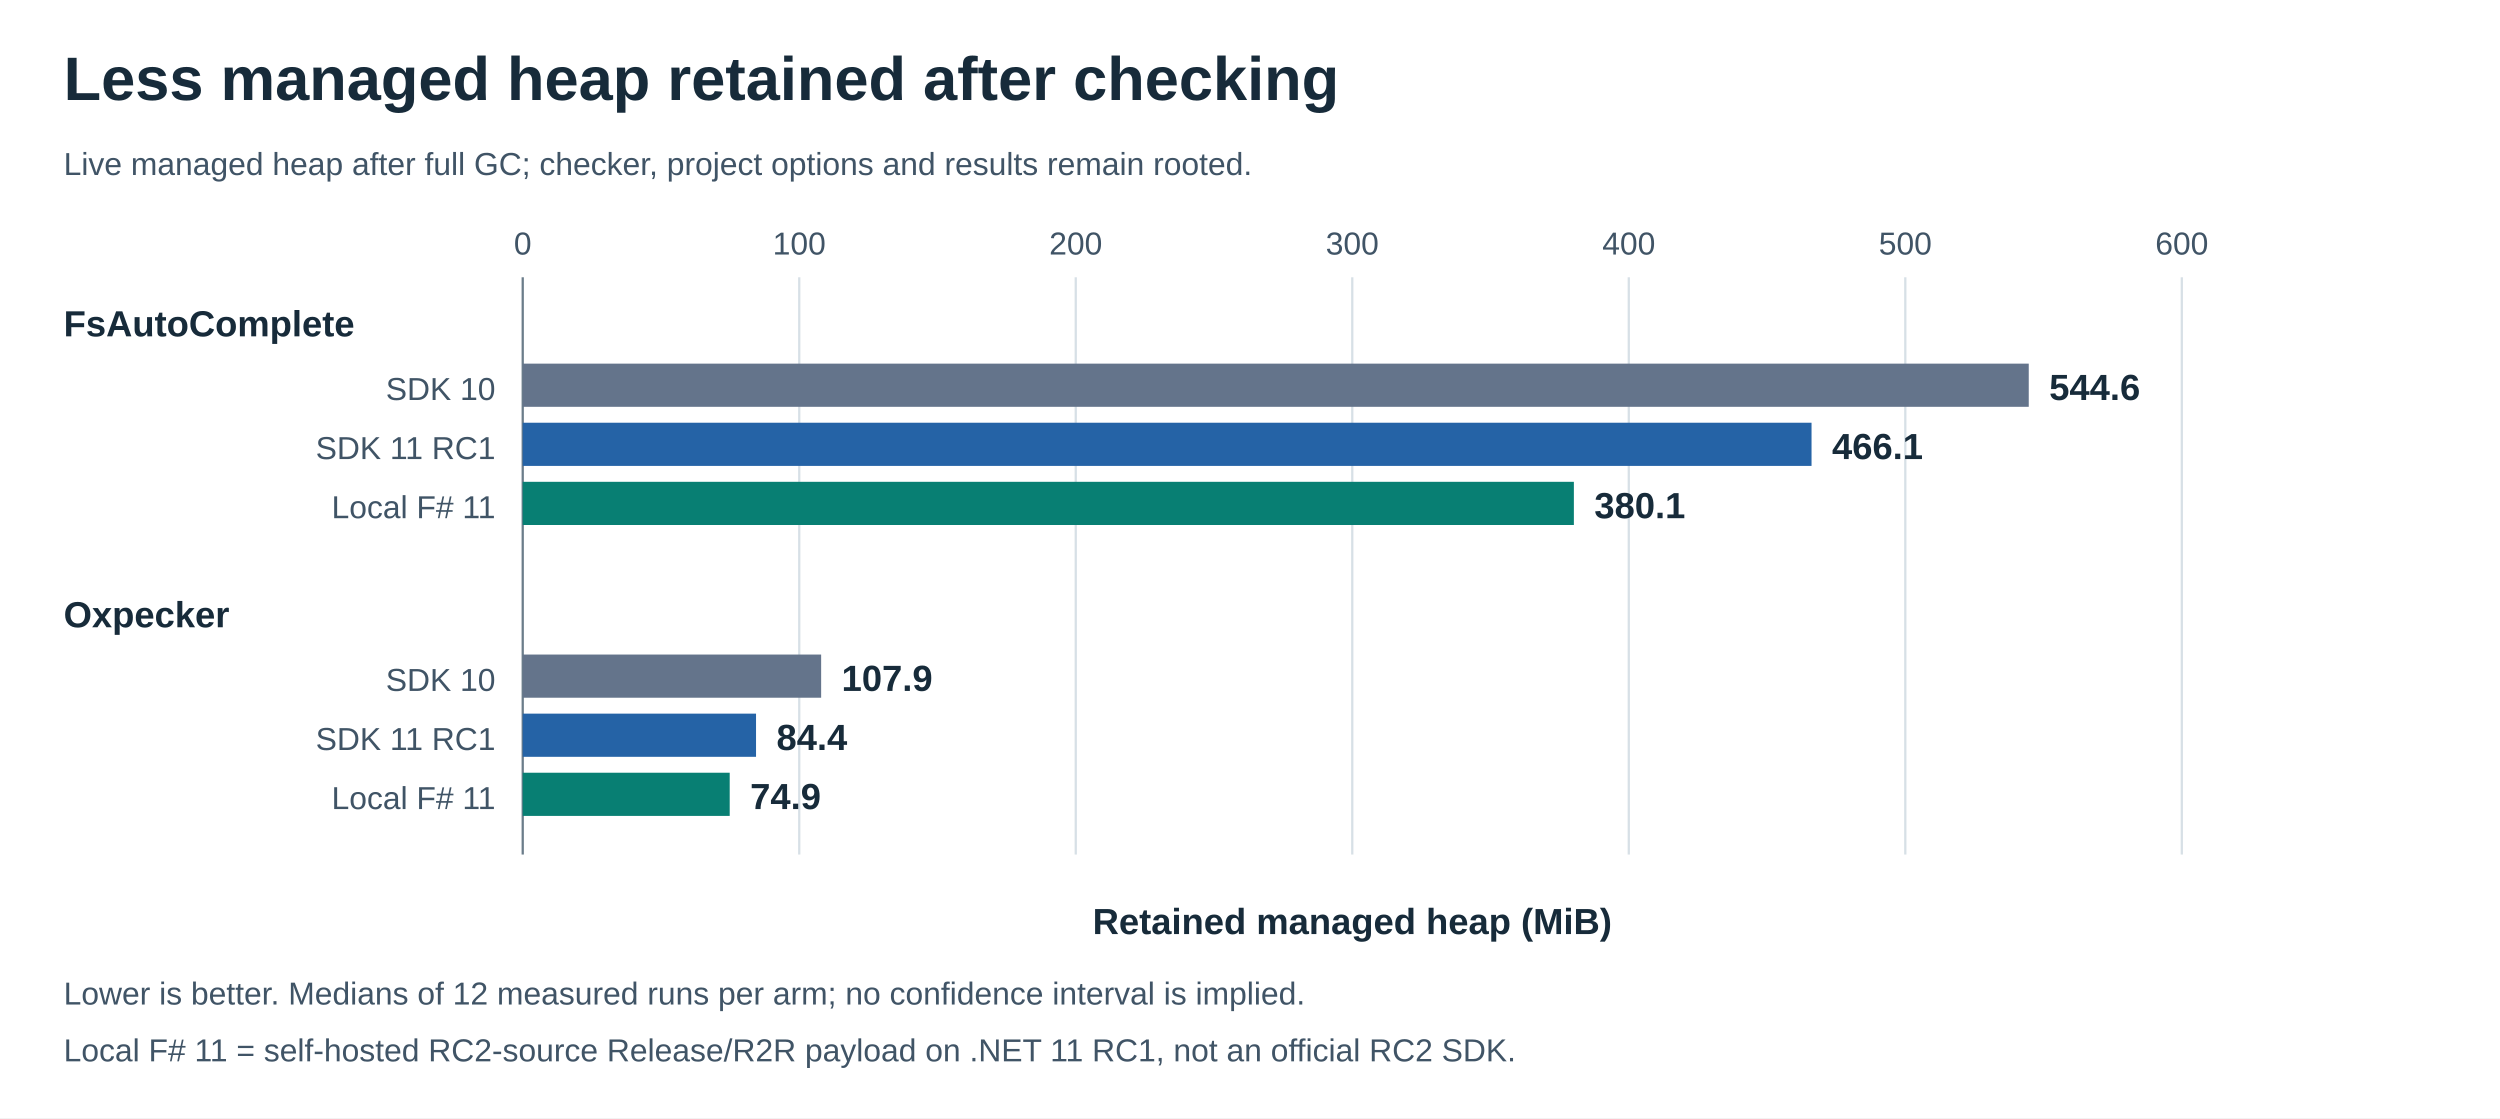
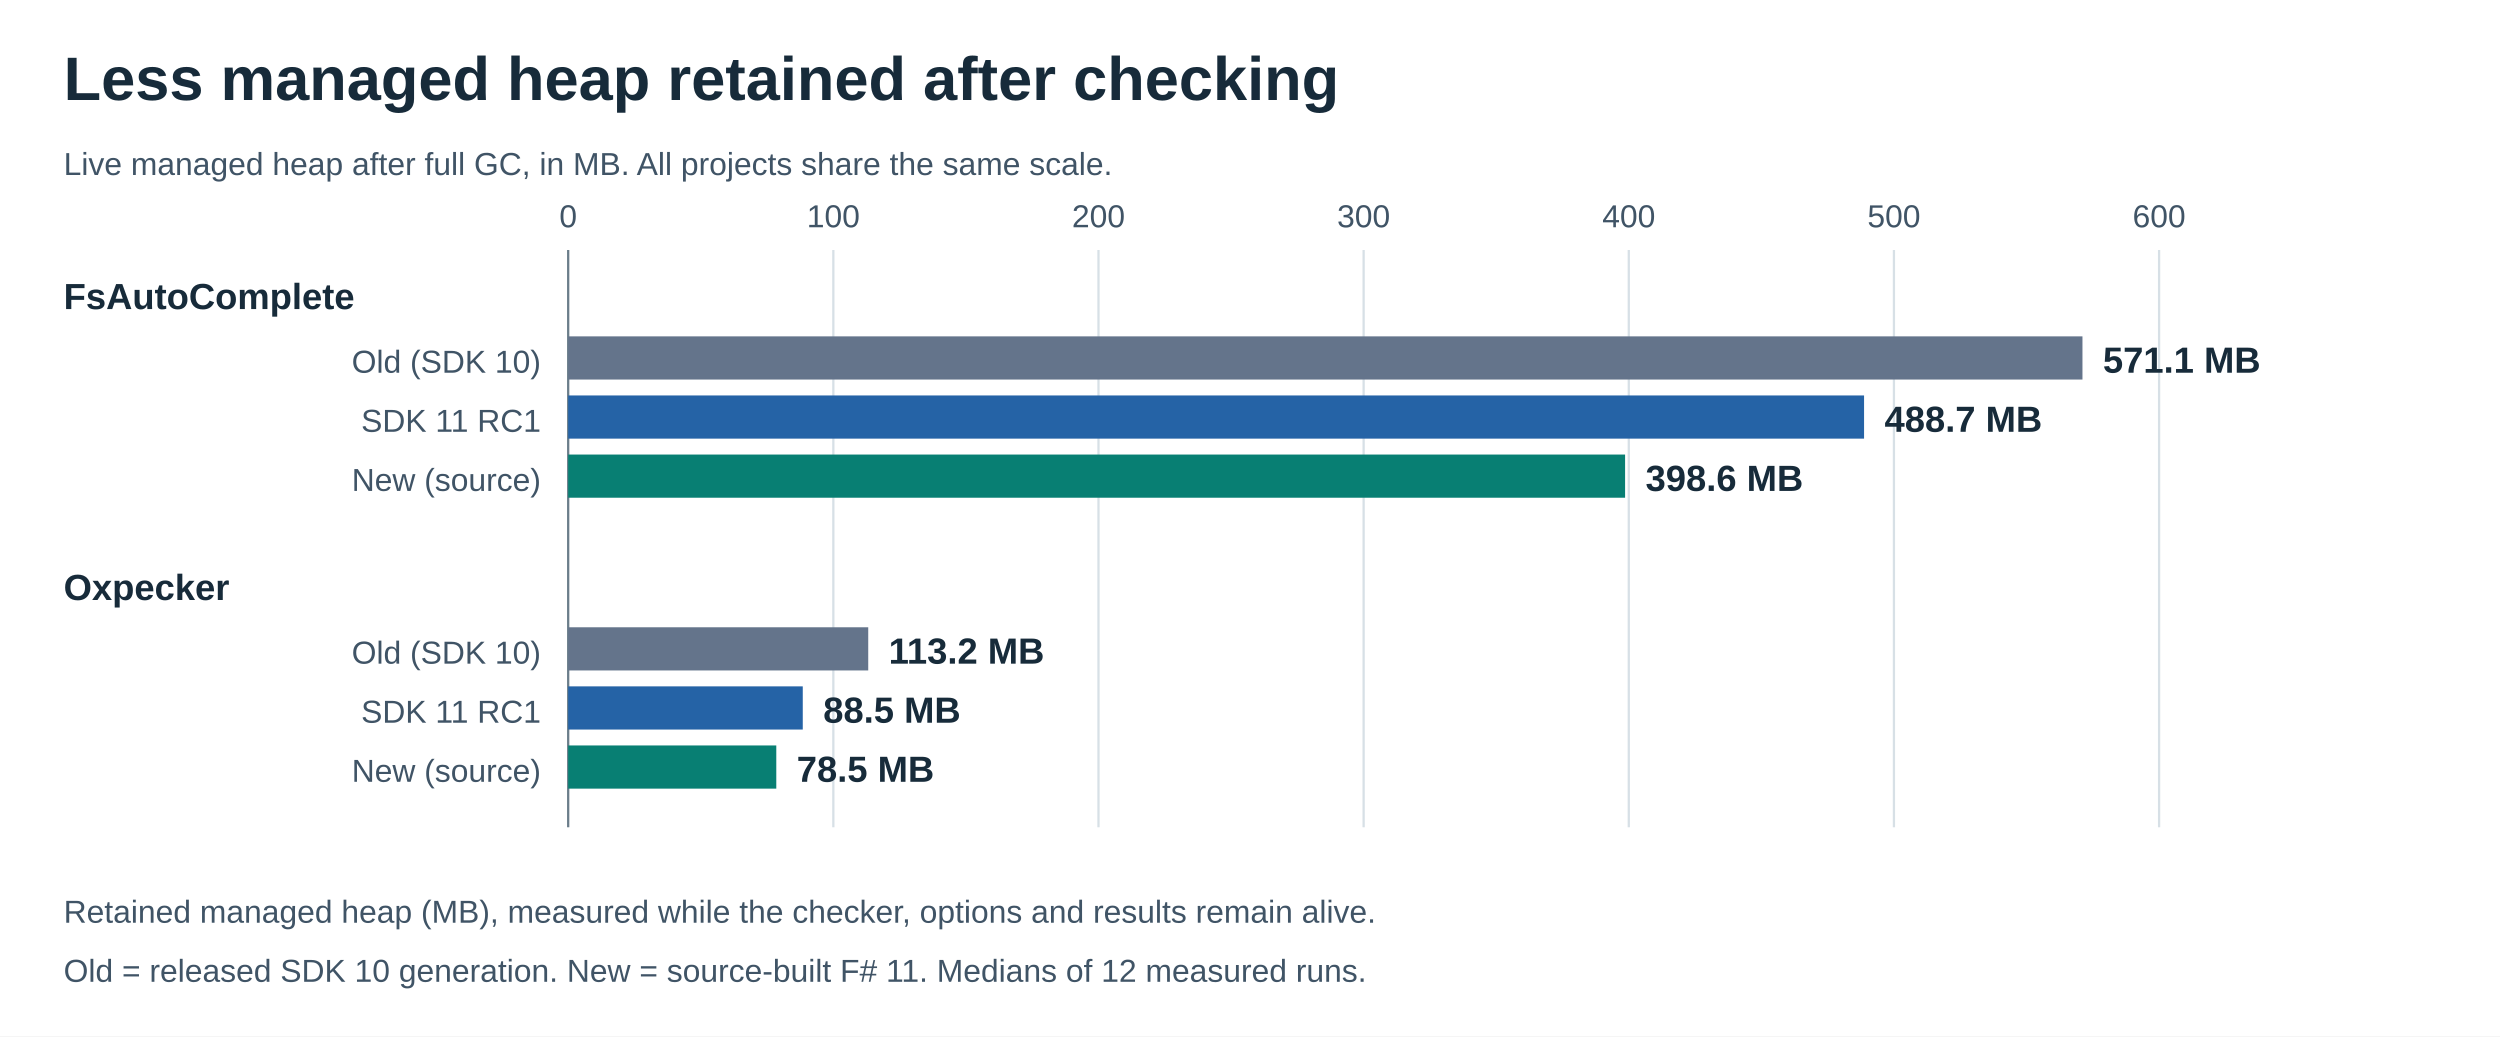
- <svg xmlns="http://www.w3.org/2000/svg" width="1100" height="492" viewBox="0 0 1100 492" role="img" aria-labelledby="title desc">
+ <svg xmlns="http://www.w3.org/2000/svg" width="1100" height="456" viewBox="0 0 1100 456" role="img" aria-labelledby="title desc">
  <style>text{font-family:Segoe UI,Arial,sans-serif;font-size:16px;fill:#172b3a}.title{font-size:27px;font-weight:700}.label{font-weight:600}.small{font-size:14px;fill:#405466}.grid{stroke:#d7e0e6;stroke-width:1}.axis{stroke:#6b7d8a;stroke-width:1}</style>
-   <rect width="1100" height="492" fill="#fff" />
+   <rect width="1100" height="456" fill="#fff" />
  <text x="28" y="44" class="title" text-anchor="start">Less managed heap retained after checking</text>
-   <text x="28" y="77" class="small" text-anchor="start">Live managed heap after full GC; checker, project options and results remain rooted.</text>
-   <line x1="230" y1="122" x2="230" y2="376" class="axis" />
-   <text x="230" y="112" class="small" text-anchor="middle">0</text>
-   <line x1="351.667" y1="122" x2="351.667" y2="376" class="grid" />
-   <text x="351.667" y="112" class="small" text-anchor="middle">100</text>
-   <line x1="473.333" y1="122" x2="473.333" y2="376" class="grid" />
-   <text x="473.333" y="112" class="small" text-anchor="middle">200</text>
-   <line x1="595" y1="122" x2="595" y2="376" class="grid" />
-   <text x="595" y="112" class="small" text-anchor="middle">300</text>
-   <line x1="716.667" y1="122" x2="716.667" y2="376" class="grid" />
-   <text x="716.667" y="112" class="small" text-anchor="middle">400</text>
-   <line x1="838.333" y1="122" x2="838.333" y2="376" class="grid" />
-   <text x="838.333" y="112" class="small" text-anchor="middle">500</text>
-   <line x1="960" y1="122" x2="960" y2="376" class="grid" />
-   <text x="960" y="112" class="small" text-anchor="middle">600</text>
-   <text x="28" y="148" class="label" text-anchor="start">FsAutoComplete</text>
-   <text x="218" y="176" class="small" text-anchor="end">SDK 10</text>
-   <rect x="230" y="160" width="662.650" height="19" fill="#64748b" />
-   <text x="901.65" y="176" class="label" text-anchor="start">544.6</text>
-   <text x="218" y="202" class="small" text-anchor="end">SDK 11 RC1</text>
-   <rect x="230" y="186" width="567.077" height="19" fill="#2563a6" />
-   <text x="806.077" y="202" class="label" text-anchor="start">466.1</text>
-   <text x="218" y="228" class="small" text-anchor="end">Local F# 11</text>
-   <rect x="230" y="212" width="462.503" height="19" fill="#087f73" />
-   <text x="701.503" y="228" class="label" text-anchor="start">380.1</text>
-   <text x="28" y="276" class="label" text-anchor="start">Oxpecker</text>
-   <text x="218" y="304" class="small" text-anchor="end">SDK 10</text>
-   <rect x="230" y="288" width="131.303" height="19" fill="#64748b" />
-   <text x="370.303" y="304" class="label" text-anchor="start">107.9</text>
-   <text x="218" y="330" class="small" text-anchor="end">SDK 11 RC1</text>
-   <rect x="230" y="314" width="102.654" height="19" fill="#2563a6" />
-   <text x="341.654" y="330" class="label" text-anchor="start">84.4</text>
-   <text x="218" y="356" class="small" text-anchor="end">Local F# 11</text>
-   <rect x="230" y="340" width="91.069" height="19" fill="#087f73" />
-   <text x="330.069" y="356" class="label" text-anchor="start">74.9</text>
-   <text x="595" y="411" class="label" text-anchor="middle">Retained managed heap (MiB)</text>
-   <text x="28" y="442" class="small" text-anchor="start">Lower is better. Medians of 12 measured runs per arm; no confidence interval is implied.</text>
-   <text x="28" y="467" class="small" text-anchor="start">Local F# 11 = self-hosted RC2-source Release/R2R payload on .NET 11 RC1, not an official RC2 SDK.</text>
+   <text x="28" y="77" class="small" text-anchor="start">Live managed heap after full GC, in MB. All projects share the same scale.</text>
+   <line x1="250" y1="110" x2="250" y2="364" class="axis" />
+   <text x="250" y="100" class="small" text-anchor="middle">0</text>
+   <line x1="366.667" y1="110" x2="366.667" y2="364" class="grid" />
+   <text x="366.667" y="100" class="small" text-anchor="middle">100</text>
+   <line x1="483.333" y1="110" x2="483.333" y2="364" class="grid" />
+   <text x="483.333" y="100" class="small" text-anchor="middle">200</text>
+   <line x1="600" y1="110" x2="600" y2="364" class="grid" />
+   <text x="600" y="100" class="small" text-anchor="middle">300</text>
+   <line x1="716.667" y1="110" x2="716.667" y2="364" class="grid" />
+   <text x="716.667" y="100" class="small" text-anchor="middle">400</text>
+   <line x1="833.333" y1="110" x2="833.333" y2="364" class="grid" />
+   <text x="833.333" y="100" class="small" text-anchor="middle">500</text>
+   <line x1="950" y1="110" x2="950" y2="364" class="grid" />
+   <text x="950" y="100" class="small" text-anchor="middle">600</text>
+   <text x="28" y="136" class="label" text-anchor="start">FsAutoComplete</text>
+   <text x="238" y="164" class="small" text-anchor="end">Old (SDK 10)</text>
+   <rect x="250" y="148" width="666.284" height="19" fill="#64748b" />
+   <text x="925.284" y="164" class="label" text-anchor="start">571.1 MB</text>
+   <text x="238" y="190" class="small" text-anchor="end">SDK 11 RC1</text>
+   <rect x="250" y="174" width="570.187" height="19" fill="#2563a6" />
+   <text x="829.187" y="190" class="label" text-anchor="start">488.7 MB</text>
+   <text x="238" y="216" class="small" text-anchor="end">New (source)</text>
+   <rect x="250" y="200" width="465.039" height="19" fill="#087f73" />
+   <text x="724.039" y="216" class="label" text-anchor="start">398.6 MB</text>
+   <text x="28" y="264" class="label" text-anchor="start">Oxpecker</text>
+   <text x="238" y="292" class="small" text-anchor="end">Old (SDK 10)</text>
+   <rect x="250" y="276" width="132.023" height="19" fill="#64748b" />
+   <text x="391.023" y="292" class="label" text-anchor="start">113.2 MB</text>
+   <text x="238" y="318" class="small" text-anchor="end">SDK 11 RC1</text>
+   <rect x="250" y="302" width="103.217" height="19" fill="#2563a6" />
+   <text x="362.217" y="318" class="label" text-anchor="start">88.5 MB</text>
+   <text x="238" y="344" class="small" text-anchor="end">New (source)</text>
+   <rect x="250" y="328" width="91.568" height="19" fill="#087f73" />
+   <text x="350.568" y="344" class="label" text-anchor="start">78.5 MB</text>
+   <text x="28" y="406" class="small" text-anchor="start">Retained managed heap (MB), measured while the checker, options and results remain alive.</text>
+   <text x="28" y="432" class="small" text-anchor="start">Old = released SDK 10 generation. New = source-built F# 11. Medians of 12 measured runs.</text>
</svg>
